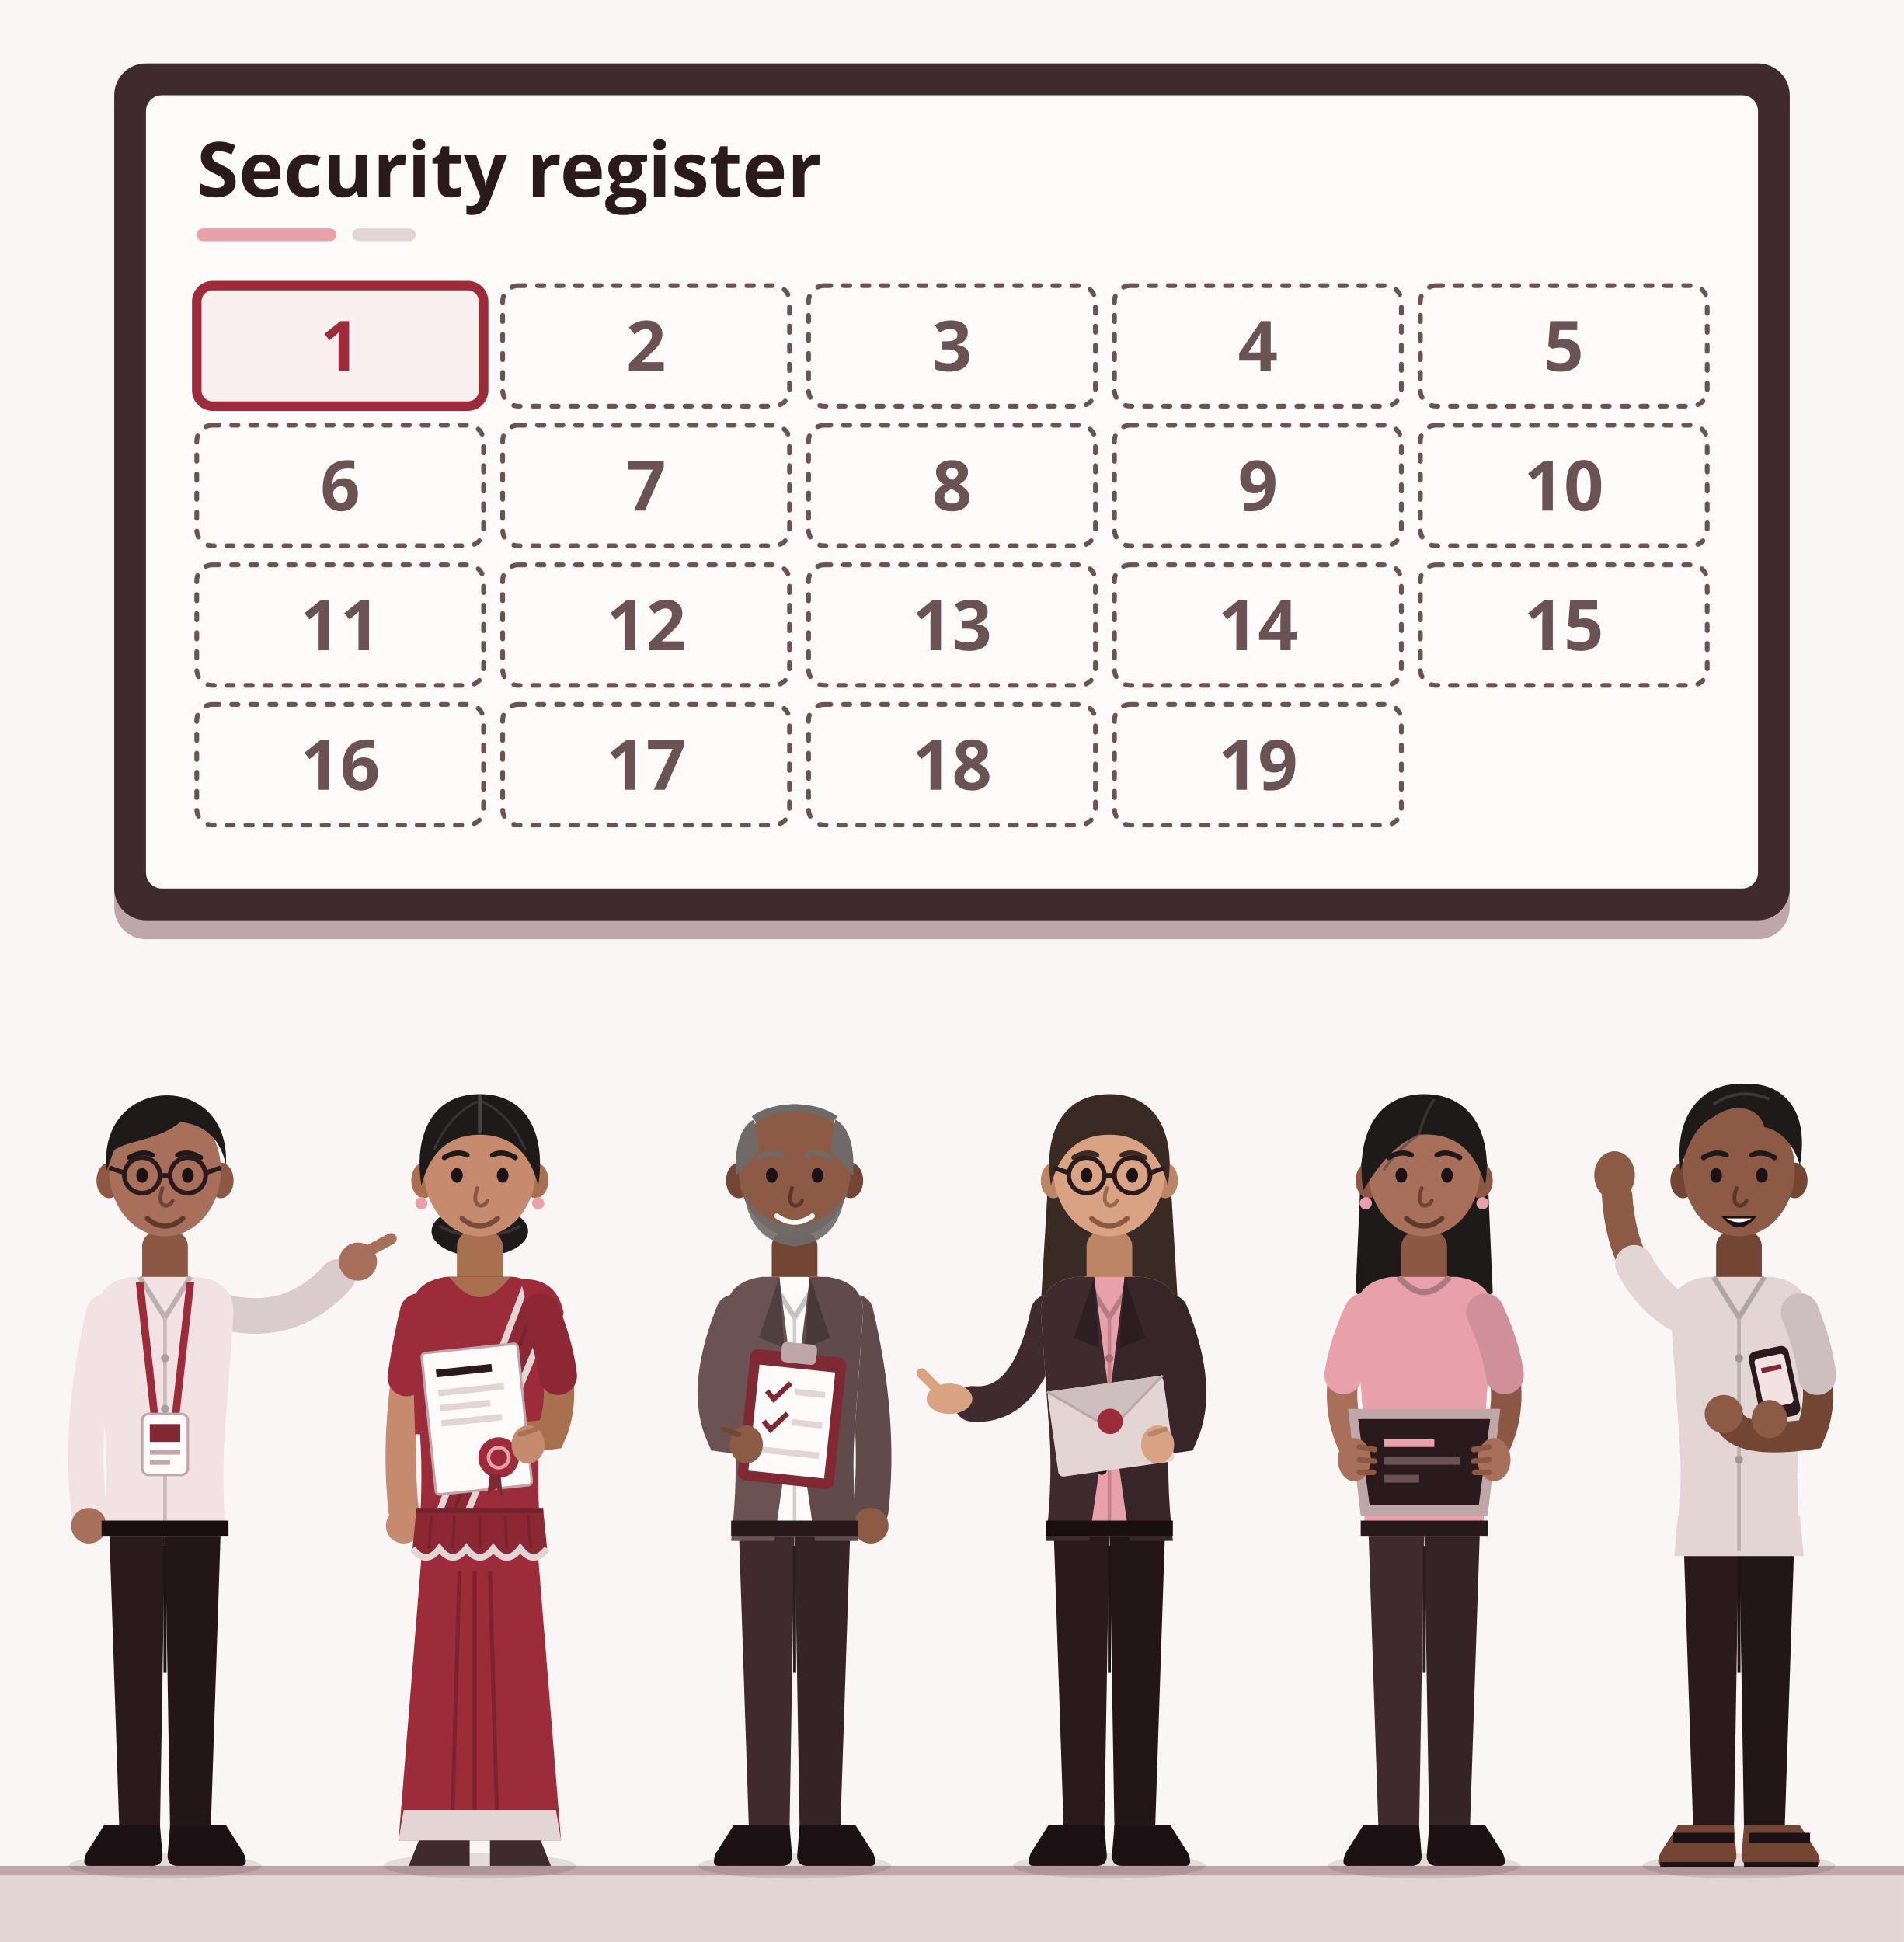
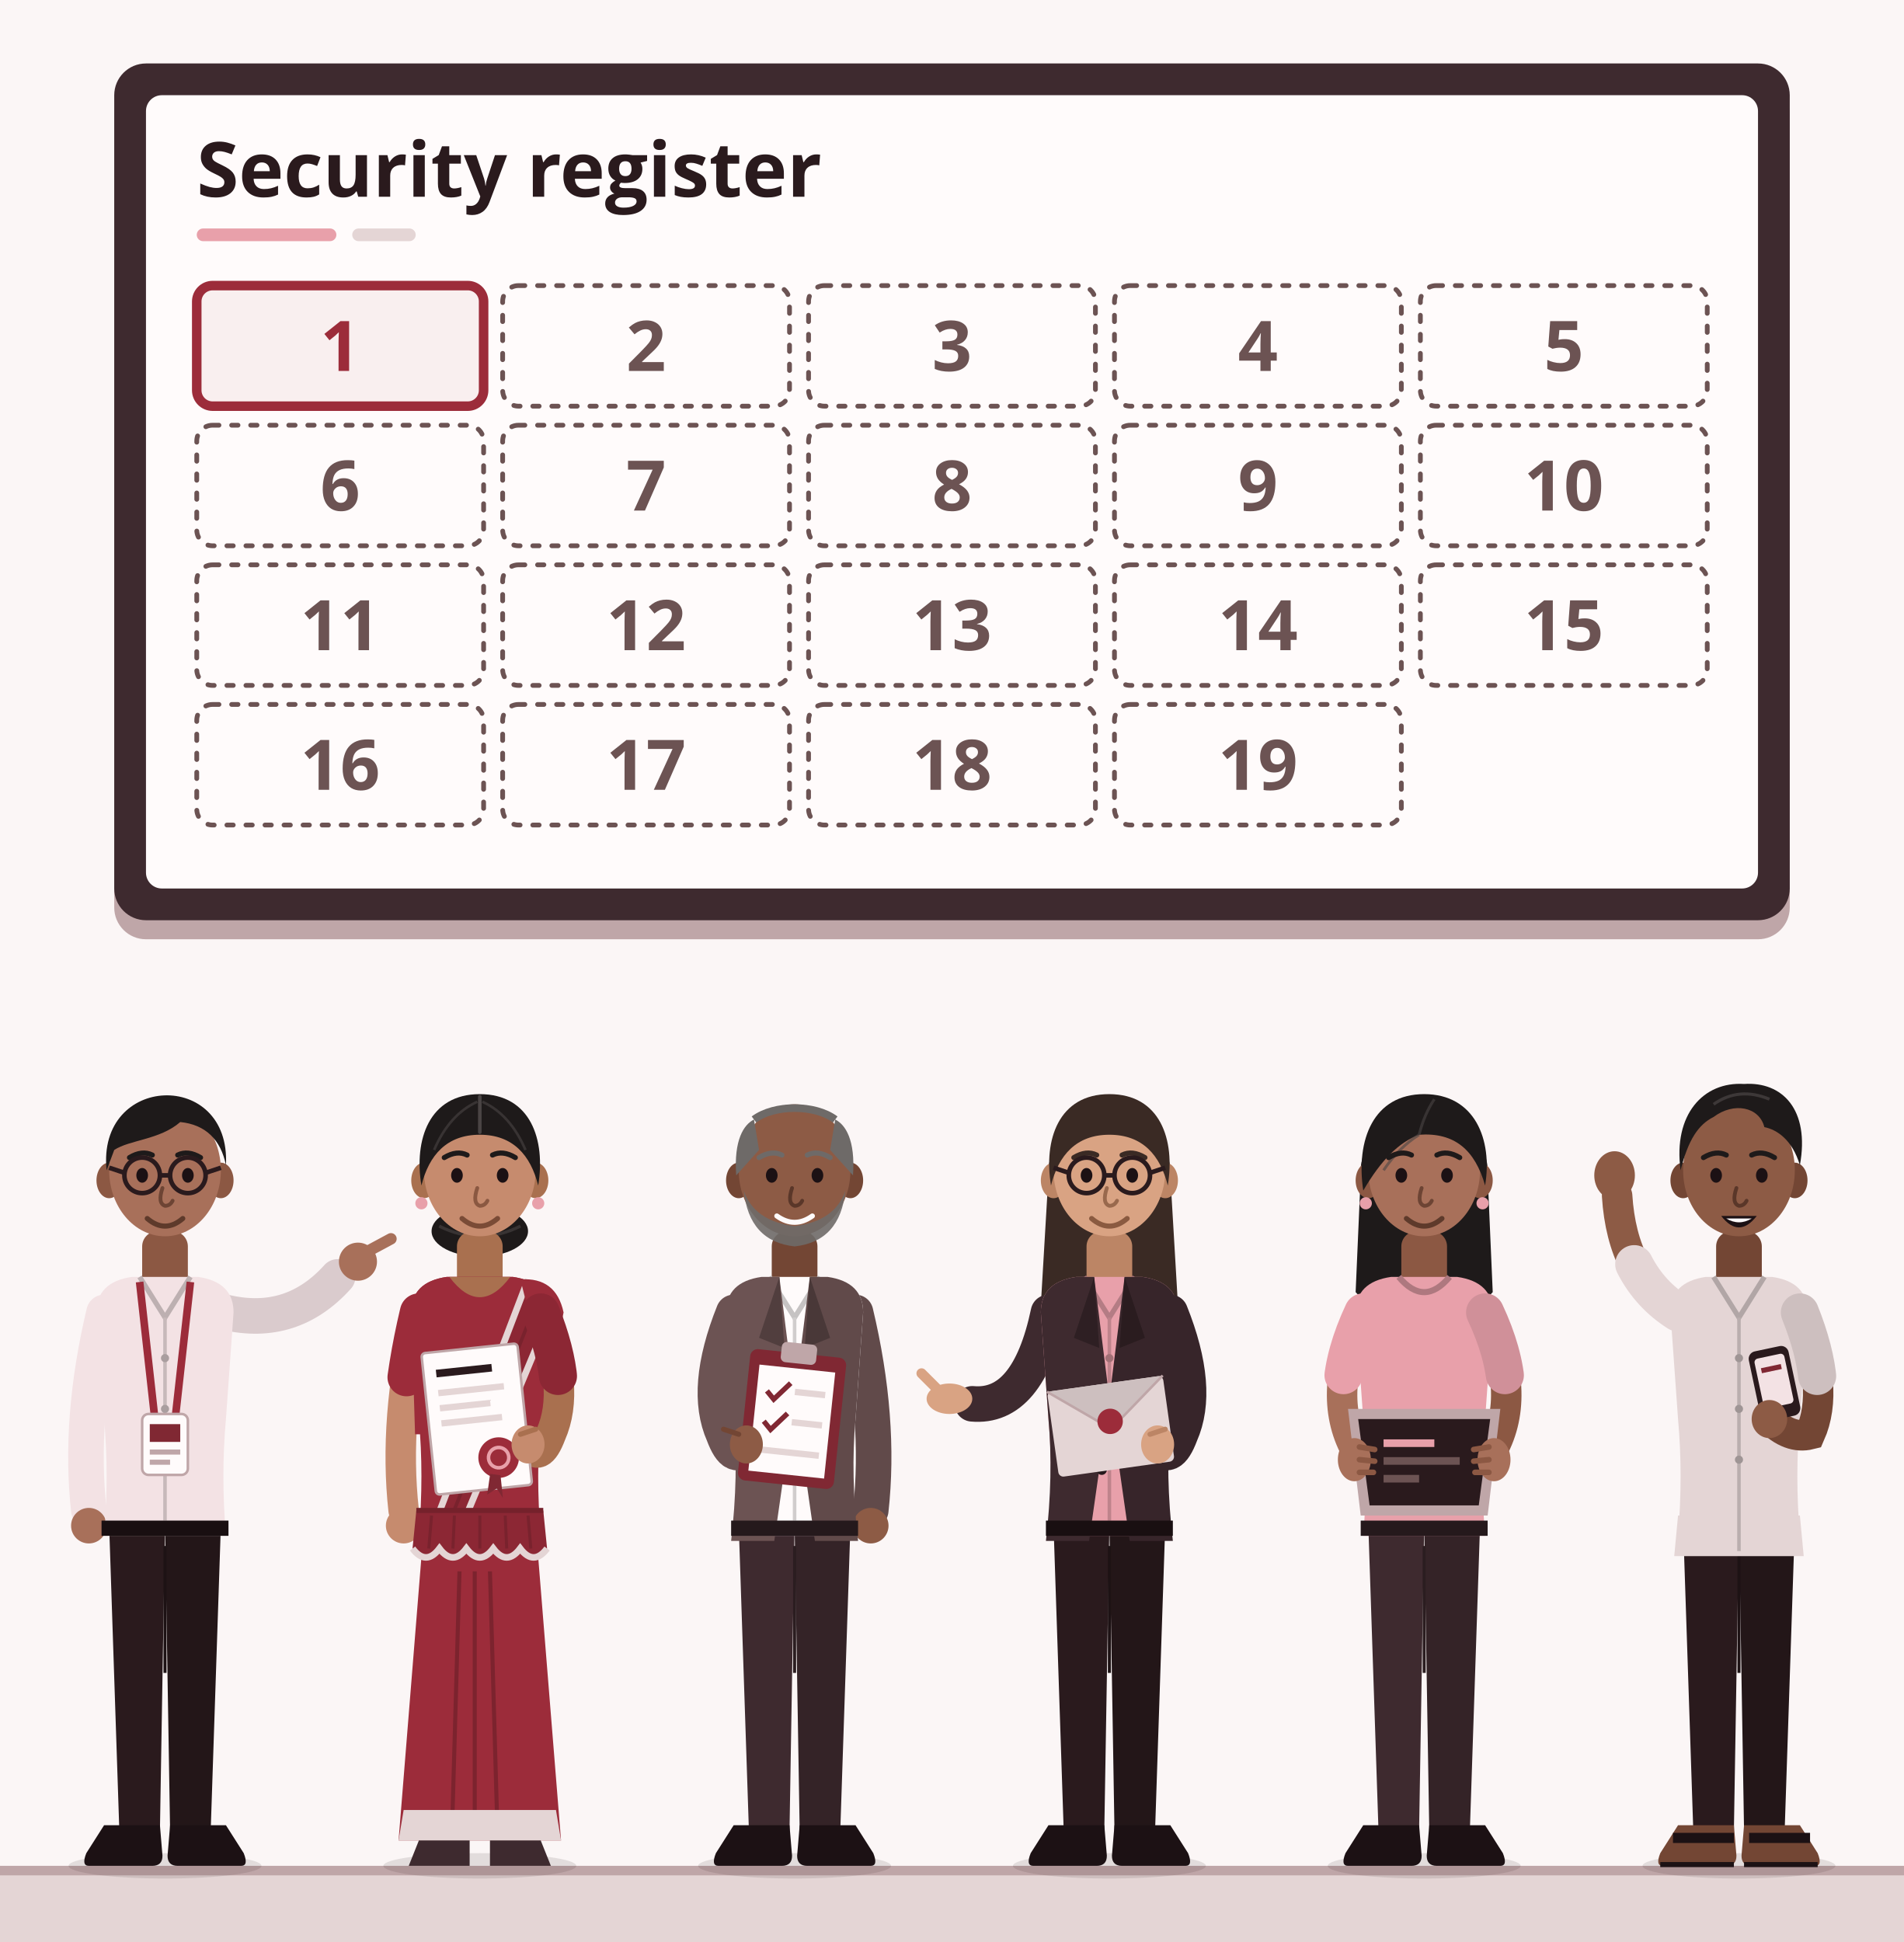
<svg xmlns="http://www.w3.org/2000/svg" viewBox="0 0 600 612" data-render-width="340" role="img" aria-labelledby="heron-t heron-d">
  <rect width="600" height="612" fill="#FBF6F6" />
  <rect y="588" width="600" height="24" fill="#E4D5D5" />
  <rect y="588" width="600" height="3" fill="#BFA6A8" />
  <rect x="36" y="26" width="528" height="270" rx="10" fill="#BFA6A8" />
  <rect x="36" y="20" width="528" height="270" rx="10" fill="#3E2A2F" />
  <rect x="46" y="30" width="508" height="250" rx="5" fill="#FFFBFB" />
  <text x="62" y="62" font-family="Open Sans, Arial, sans-serif" font-size="24" font-weight="700" fill="#2A1A1D">Security register</text>
  <rect x="62" y="72" width="44" height="4" rx="2" fill="#E8A0AA" />
  <rect x="111" y="72" width="20" height="4" rx="2" fill="#E4D5D5" />
  <rect x="62.0" y="90" width="90.4" height="38" rx="5" fill="#F9EFEF" stroke="#9C2C3A" stroke-width="3" />
  <text x="107.2" y="116.9" text-anchor="middle" font-family="Open Sans, Arial, sans-serif" font-size="22" font-weight="700" fill="#9C2C3A">1</text>
  <rect x="158.4" y="90" width="90.4" height="38" rx="5" fill="#FFFBFB" stroke="#6C5353" stroke-width="1.5" stroke-dasharray="2 4" stroke-linecap="round" />
  <text x="203.6" y="116.9" text-anchor="middle" font-family="Open Sans, Arial, sans-serif" font-size="22" font-weight="700" fill="#6C5353">2</text>
  <rect x="254.8" y="90" width="90.4" height="38" rx="5" fill="#FFFBFB" stroke="#6C5353" stroke-width="1.5" stroke-dasharray="2 4" stroke-linecap="round" />
  <text x="300.0" y="116.9" text-anchor="middle" font-family="Open Sans, Arial, sans-serif" font-size="22" font-weight="700" fill="#6C5353">3</text>
  <rect x="351.2" y="90" width="90.4" height="38" rx="5" fill="#FFFBFB" stroke="#6C5353" stroke-width="1.5" stroke-dasharray="2 4" stroke-linecap="round" />
  <text x="396.4" y="116.9" text-anchor="middle" font-family="Open Sans, Arial, sans-serif" font-size="22" font-weight="700" fill="#6C5353">4</text>
  <rect x="447.6" y="90" width="90.4" height="38" rx="5" fill="#FFFBFB" stroke="#6C5353" stroke-width="1.5" stroke-dasharray="2 4" stroke-linecap="round" />
  <text x="492.8" y="116.9" text-anchor="middle" font-family="Open Sans, Arial, sans-serif" font-size="22" font-weight="700" fill="#6C5353">5</text>
  <rect x="62.0" y="134" width="90.4" height="38" rx="5" fill="#FFFBFB" stroke="#6C5353" stroke-width="1.5" stroke-dasharray="2 4" stroke-linecap="round" />
  <text x="107.2" y="160.9" text-anchor="middle" font-family="Open Sans, Arial, sans-serif" font-size="22" font-weight="700" fill="#6C5353">6</text>
  <rect x="158.4" y="134" width="90.4" height="38" rx="5" fill="#FFFBFB" stroke="#6C5353" stroke-width="1.5" stroke-dasharray="2 4" stroke-linecap="round" />
  <text x="203.6" y="160.9" text-anchor="middle" font-family="Open Sans, Arial, sans-serif" font-size="22" font-weight="700" fill="#6C5353">7</text>
  <rect x="254.8" y="134" width="90.4" height="38" rx="5" fill="#FFFBFB" stroke="#6C5353" stroke-width="1.5" stroke-dasharray="2 4" stroke-linecap="round" />
  <text x="300.0" y="160.9" text-anchor="middle" font-family="Open Sans, Arial, sans-serif" font-size="22" font-weight="700" fill="#6C5353">8</text>
  <rect x="351.2" y="134" width="90.4" height="38" rx="5" fill="#FFFBFB" stroke="#6C5353" stroke-width="1.5" stroke-dasharray="2 4" stroke-linecap="round" />
  <text x="396.4" y="160.9" text-anchor="middle" font-family="Open Sans, Arial, sans-serif" font-size="22" font-weight="700" fill="#6C5353">9</text>
  <rect x="447.6" y="134" width="90.4" height="38" rx="5" fill="#FFFBFB" stroke="#6C5353" stroke-width="1.5" stroke-dasharray="2 4" stroke-linecap="round" />
  <text x="492.8" y="160.9" text-anchor="middle" font-family="Open Sans, Arial, sans-serif" font-size="22" font-weight="700" fill="#6C5353">10</text>
  <rect x="62.0" y="178" width="90.4" height="38" rx="5" fill="#FFFBFB" stroke="#6C5353" stroke-width="1.5" stroke-dasharray="2 4" stroke-linecap="round" />
  <text x="107.2" y="204.9" text-anchor="middle" font-family="Open Sans, Arial, sans-serif" font-size="22" font-weight="700" fill="#6C5353">11</text>
  <rect x="158.4" y="178" width="90.4" height="38" rx="5" fill="#FFFBFB" stroke="#6C5353" stroke-width="1.5" stroke-dasharray="2 4" stroke-linecap="round" />
  <text x="203.6" y="204.9" text-anchor="middle" font-family="Open Sans, Arial, sans-serif" font-size="22" font-weight="700" fill="#6C5353">12</text>
  <rect x="254.8" y="178" width="90.4" height="38" rx="5" fill="#FFFBFB" stroke="#6C5353" stroke-width="1.5" stroke-dasharray="2 4" stroke-linecap="round" />
  <text x="300.0" y="204.9" text-anchor="middle" font-family="Open Sans, Arial, sans-serif" font-size="22" font-weight="700" fill="#6C5353">13</text>
  <rect x="351.2" y="178" width="90.4" height="38" rx="5" fill="#FFFBFB" stroke="#6C5353" stroke-width="1.5" stroke-dasharray="2 4" stroke-linecap="round" />
  <text x="396.4" y="204.9" text-anchor="middle" font-family="Open Sans, Arial, sans-serif" font-size="22" font-weight="700" fill="#6C5353">14</text>
  <rect x="447.6" y="178" width="90.4" height="38" rx="5" fill="#FFFBFB" stroke="#6C5353" stroke-width="1.5" stroke-dasharray="2 4" stroke-linecap="round" />
  <text x="492.8" y="204.9" text-anchor="middle" font-family="Open Sans, Arial, sans-serif" font-size="22" font-weight="700" fill="#6C5353">15</text>
  <rect x="62.0" y="222" width="90.4" height="38" rx="5" fill="#FFFBFB" stroke="#6C5353" stroke-width="1.5" stroke-dasharray="2 4" stroke-linecap="round" />
  <text x="107.2" y="248.9" text-anchor="middle" font-family="Open Sans, Arial, sans-serif" font-size="22" font-weight="700" fill="#6C5353">16</text>
  <rect x="158.4" y="222" width="90.4" height="38" rx="5" fill="#FFFBFB" stroke="#6C5353" stroke-width="1.5" stroke-dasharray="2 4" stroke-linecap="round" />
  <text x="203.6" y="248.9" text-anchor="middle" font-family="Open Sans, Arial, sans-serif" font-size="22" font-weight="700" fill="#6C5353">17</text>
  <rect x="254.8" y="222" width="90.4" height="38" rx="5" fill="#FFFBFB" stroke="#6C5353" stroke-width="1.5" stroke-dasharray="2 4" stroke-linecap="round" />
  <text x="300.0" y="248.9" text-anchor="middle" font-family="Open Sans, Arial, sans-serif" font-size="22" font-weight="700" fill="#6C5353">18</text>
  <rect x="351.2" y="222" width="90.4" height="38" rx="5" fill="#FFFBFB" stroke="#6C5353" stroke-width="1.5" stroke-dasharray="2 4" stroke-linecap="round" />
  <text x="396.4" y="248.9" text-anchor="middle" font-family="Open Sans, Arial, sans-serif" font-size="22" font-weight="700" fill="#6C5353">19</text>
  <g transform="translate(4.0 335.2) scale(0.8)">
    <ellipse cx="60" cy="316" rx="38" ry="5" fill="#2A1A1D" opacity=".12" />
    <path d="M38 182 L60 182 L58 302 L42 302 Z" fill="#2A1A1D" />
    <path d="M60 182 L82 182 L78 302 L62 302 Z" fill="#231618" />
    <path d="M60 190 L60 240" stroke="#1D1214" stroke-width="1.2" />
    <path d="M36 300 L58 300 L59 312 Q59 316 55 316 L30 316 Q27 316 29 311 Z" fill="#1C1114" />
    <path d="M62 300 L84 300 L91 311 Q93 316 90 316 L65 316 Q61 316 61 312 Z" fill="#1C1114" />
    <path d="M36 98 Q26 140 30 176" stroke="#F3E2E4" stroke-width="14" stroke-linecap="round" fill="none" />
    <ellipse cx="30" cy="182" rx="7" ry="7" fill="#A8705A" />
    <path d="M84 98 Q110 104 128 84" stroke="#DACBCD" stroke-width="14" stroke-linecap="round" fill="none" />
    <ellipse cx="136" cy="78" rx="7.5" ry="7.5" fill="#A8705A" />
    <path d="M136 76 L149 69" stroke="#A8705A" stroke-width="4.5" stroke-linecap="round" />
    <rect x="51" y="66" width="18" height="24" rx="6" fill="#8C5843" />
    <path d="M33 98 Q33 86 47 84 L73 84 Q87 86 87 98 L84 140 Q82 162 84 186 L36 186 Q38 162 36 140 Z" fill="#F3E2E4" />
    <path d="M50 84 L60 100 L70 84" fill="none" stroke="#BDB0B1" stroke-width="2" />
    <path d="M60 100 L60 180" stroke="#C7B9BA" stroke-width="1.4" />
    <ellipse cx="60" cy="116" rx="1.6" ry="1.6" fill="#AA9E9F" />
    <ellipse cx="60" cy="136" rx="1.6" ry="1.6" fill="#AA9E9F" />
    <ellipse cx="60" cy="156" rx="1.6" ry="1.6" fill="#AA9E9F" />
    <rect x="35" y="180" width="50" height="6" fill="#190F11" />
    <path d="M50 86 L56 140 M70 86 L64 140" stroke="#9C2C3A" stroke-width="3" />
    <rect x="51" y="138" width="18" height="24" rx="2.5" fill="#FFFBFB" stroke="#BFA6A8" stroke-width="1" />
    <rect x="54" y="142" width="12" height="7" fill="#802833" />
    <rect x="54" y="152" width="12" height="2" fill="#BFA6A8" />
    <rect x="54" y="156" width="8" height="2" fill="#BFA6A8" />
    <ellipse cx="38" cy="46" rx="5" ry="7" fill="#8C5843" />
    <ellipse cx="82" cy="46" rx="5" ry="7" fill="#8C5843" />
    <ellipse cx="60" cy="42" rx="22" ry="26" fill="#A8705A" />
    <path d="M37 42 C33 4 86 2 84 40 C82 30 76 24 66 23 C58 30 46 30 40 34 Z" fill="#1E1A1A" />
    <ellipse cx="51" cy="44" rx="2.3" ry="2.9" fill="#1C1114" />
    <ellipse cx="69" cy="44" rx="2.3" ry="2.9" fill="#1C1114" />
    <path d="M46 37 Q51 34 55 36 M65 36 Q69 34 74 37" stroke="#1E1A1A" stroke-width="2" fill="none" stroke-linecap="round" />
    <path d="M59 49 Q57 55 60 56 Q62 56 63 54" stroke="#5E3A2B" stroke-width="1.5" fill="none" stroke-linecap="round" opacity=".8" />
    <path d="M53 61 Q60 67 67 61" stroke="#5E3A2B" stroke-width="2" fill="none" stroke-linecap="round" />
    <ellipse cx="51" cy="44" rx="7" ry="7" fill="none" stroke="#2A1A1D" stroke-width="1.8" />
    <ellipse cx="69" cy="44" rx="7" ry="7" fill="none" stroke="#2A1A1D" stroke-width="1.8" />
    <path d="M58 44 L62 44 M44 43 L38 41 M76 43 L82 41" stroke="#2A1A1D" stroke-width="1.8" />
  </g>
  <g transform="translate(103.2 335.2) scale(0.8)">
    <ellipse cx="60" cy="316" rx="38" ry="5" fill="#2A1A1D" opacity=".12" />
    <path d="M38 182 L82 182 L92 306 L28 306 Z" fill="#9C2C3A" />
    <path d="M52 200 L49.0 304" stroke="#7C232E" stroke-width="1.6" />
    <path d="M58 200 L58.0 304" stroke="#7C232E" stroke-width="1.6" />
    <path d="M64 200 L67.0 304" stroke="#7C232E" stroke-width="1.6" />
    <path d="M30 294 L90 294 L92 306 L28 306 Z" fill="#E4D5D5" />
    <path d="M36 306 L56 306 L56 316 L32 316 Z" fill="#3E2A2F" />
    <path d="M64 306 L84 306 L88 316 L64 316 Z" fill="#3E2A2F" />
    <ellipse cx="60" cy="66" rx="19" ry="10" fill="#1E1A1A" />
    <path d="M44 64 Q60 72 76 64" stroke="#4A4444" stroke-width="1.2" fill="none" opacity=".6" />
    <path d="M36 98 Q26 140 30 176" stroke="#C68B6E" stroke-width="12" stroke-linecap="round" fill="none" />
    <path d="M36 98 Q26 140 30 176" pathLength="100" stroke-dasharray="26 200" stroke="#9C2C3A" stroke-width="15" stroke-linecap="round" fill="none" />
    <ellipse cx="30" cy="182" rx="7" ry="7" fill="#C68B6E" />
    <rect x="51" y="66" width="18" height="24" rx="6" fill="#A9704F" />
    <path d="M33 98 Q33 86 47 84 L73 84 Q87 86 87 98 L84 140 Q82 162 84 186 L36 186 Q38 162 36 140 Z" fill="#9C2C3A" />
    <path d="M33 98 Q33 86 47 84 L73 84 Q87 86 87 98 L85.5 146 L34.5 146 Z" fill="#9C2C3A" />
    <path d="M48 84 Q60 100 72 84" fill="#A9704F" />
    <path d="M42 182 L53 182 L88 98 Q86 88 79 85 Z" fill="#8C2734" />
    <path d="M47.5 182 L83.5 91" stroke="#79222D" stroke-width="1.4" />
    <path d="M53 182 L88 98 M42 182 L79 85" stroke="#E4D5D5" stroke-width="2.6" />
    <path d="M76 85 Q90 84 93 98 L91 108 Q86 96 78 93 Z" fill="#9C2C3A" />
    <path d="M35 176 L85 176 L86.5 191 Q81.2 198 75.9 191 Q70.6 198 65.3 191 Q60 198 54.7 191 Q49.4 198 44.1 191 Q38.8 198 33.5 191 Z" fill="#8C2734" />
    <path d="M86.5 191 Q81.2 198 75.9 191 Q70.6 198 65.3 191 Q60 198 54.7 191 Q49.4 198 44.1 191 Q38.8 198 33.5 191" stroke="#E4D5D5" stroke-width="2.6" fill="none" />
    <path d="M41 178 L39.9 191" stroke="#79222D" stroke-width="1.2" />
    <path d="M50 178 L49.4 191" stroke="#79222D" stroke-width="1.2" />
    <path d="M60 178 L60.0 191" stroke="#79222D" stroke-width="1.2" />
    <path d="M70 178 L70.6 191" stroke="#79222D" stroke-width="1.2" />
    <path d="M79 178 L80.1 191" stroke="#79222D" stroke-width="1.2" />
    <path d="M35 176 L85 176" stroke="#75212B" stroke-width="2" />
-     <path d="M84 98 Q96 128 88 146 Q60 150 56 140" stroke="#A9704F" stroke-width="12" stroke-linecap="round" fill="none" />
-     <path d="M84 98 Q96 128 88 146 Q60 150 56 140" pathLength="100" stroke-dasharray="26 200" stroke="#8C2734" stroke-width="15" stroke-linecap="round" fill="none" />
-     <ellipse cx="54" cy="138" rx="7.5" ry="7.5" fill="#C68B6E" />
+     <path d="M84 98 Q96 128 88 146 Q83.5 158 79 150" stroke="#A9704F" stroke-width="12" stroke-linecap="round" fill="none" />
+     <path d="M84 98 Q96 128 88 146 Q83.5 158 79 150" pathLength="100" stroke-dasharray="26 200" stroke="#8C2734" stroke-width="15" stroke-linecap="round" fill="none" />
    <g transform="rotate(-6 59 142)">
      <rect x="40" y="112" width="38" height="56" rx="1.5" fill="#FFFBFB" stroke="#BFA6A8" stroke-width="1" />
      <rect x="45" y="119" width="22" height="3" fill="#2A1A1D" />
      <rect x="45" y="127" width="26" height="2.5" fill="#E4D5D5" />
      <rect x="45" y="133" width="20" height="2.5" fill="#E4D5D5" />
      <rect x="45" y="139" width="24" height="2.5" fill="#E4D5D5" />
      <path d="M58 156 A8 8 0 1 0 74 156 A8 8 0 1 0 58 156 Z" fill="#9C2C3A" />
      <path d="M62 156 A4 4 0 1 0 70 156 A4 4 0 1 0 62 156 Z" fill="none" stroke="#E8A0AA" stroke-width="1.4" />
      <path d="M62 162 L60 170 L64 168 L66 172 L66 163" fill="#802833" />
    </g>
    <ellipse cx="79" cy="150" rx="6.5" ry="7.5" fill="#C68B6E" />
    <path d="M76 146 l6 -2" stroke="#A9704F" stroke-width="2" stroke-linecap="round" />
    <ellipse cx="38" cy="46" rx="5" ry="7" fill="#A9704F" />
    <ellipse cx="82" cy="46" rx="5" ry="7" fill="#A9704F" />
    <ellipse cx="60" cy="42" rx="22" ry="26" fill="#C68B6E" />
    <ellipse cx="37" cy="55" rx="2.4" ry="2.4" fill="#E8A0AA" />
    <ellipse cx="83" cy="55" rx="2.4" ry="2.4" fill="#E8A0AA" />
    <path d="M37 48 C34 30 40 12 60 12 C80 12 86 30 83 48 C80 36 73 28 60 28 C47 28 40 36 37 48 Z" fill="#1E1A1A" />
    <path d="M60 13 L60 27" stroke="#4A4444" stroke-width="1.4" stroke-linecap="round" />
    <path d="M42 34 Q48 20 59 15 M78 34 Q72 20 61 15" stroke="#4A4444" stroke-width="1" fill="none" opacity=".6" />
    <ellipse cx="51" cy="44" rx="2.3" ry="2.9" fill="#1C1114" />
    <ellipse cx="69" cy="44" rx="2.3" ry="2.9" fill="#1C1114" />
    <path d="M46 37 Q51 34 55 36 M65 36 Q69 34 74 37" stroke="#1E1A1A" stroke-width="2" fill="none" stroke-linecap="round" />
    <path d="M59 49 Q57 55 60 56 Q62 56 63 54" stroke="#7A4B36" stroke-width="1.5" fill="none" stroke-linecap="round" opacity=".8" />
    <path d="M53 61 Q60 67 67 61" stroke="#7A4B36" stroke-width="2" fill="none" stroke-linecap="round" />
  </g>
  <g transform="translate(202.4 335.2) scale(0.8)">
    <ellipse cx="60" cy="316" rx="38" ry="5" fill="#2A1A1D" opacity=".12" />
    <path d="M38 182 L60 182 L58 302 L42 302 Z" fill="#3E2A2F" />
    <path d="M60 182 L82 182 L78 302 L62 302 Z" fill="#342327" />
    <path d="M60 190 L60 240" stroke="#2B1D20" stroke-width="1.2" />
    <path d="M36 300 L58 300 L59 312 Q59 316 55 316 L30 316 Q27 316 29 311 Z" fill="#1C1114" />
    <path d="M62 300 L84 300 L91 311 Q93 316 90 316 L65 316 Q61 316 61 312 Z" fill="#1C1114" />
    <path d="M84 98 Q94 140 90 176" stroke="#614A4A" stroke-width="14" stroke-linecap="round" fill="none" />
    <ellipse cx="90" cy="182" rx="7" ry="7" fill="#8D5B45" />
    <rect x="51" y="66" width="18" height="24" rx="6" fill="#734634" />
    <path d="M33 98 Q33 86 47 84 L73 84 Q87 86 87 98 L84 140 Q82 162 84 186 L36 186 Q38 162 36 140 Z" fill="#FFFBFB" />
    <path d="M50 84 L60 100 L70 84" fill="none" stroke="#C6C3C3" stroke-width="2" />
    <path d="M60 100 L60 180" stroke="#D1CDCD" stroke-width="1.4" />
    <ellipse cx="60" cy="116" rx="1.6" ry="1.6" fill="#B2AFAF" />
    <ellipse cx="60" cy="136" rx="1.6" ry="1.6" fill="#B2AFAF" />
    <ellipse cx="60" cy="156" rx="1.6" ry="1.6" fill="#B2AFAF" />
    <path d="M33 98 Q33 86 47 84 L54 84 L60 132 L52 188 L35 188 Q38 162 36 140 Z" fill="#6C5353" />
    <path d="M87 98 Q87 86 73 84 L66 84 L60 132 L68 188 L85 188 Q82 162 84 140 Z" fill="#614A4A" />
    <path d="M54 84 L46 108 L56 112 Z" fill="#513E3E" />
    <path d="M66 84 L74 108 L64 112 Z" fill="#493838" />
    <ellipse cx="57" cy="160" rx="2" ry="2" fill="#403131" />
    <rect x="35" y="180" width="50" height="6" fill="#25191C" />
-     <path d="M36 98 Q24 128 32 146 Q60 150 64 140" stroke="#6C5353" stroke-width="14" stroke-linecap="round" fill="none" />
-     <ellipse cx="66" cy="138" rx="7.5" ry="7.5" fill="#8D5B45" />
+     <path d="M36 98 Q24 128 32 146 Q36.5 158 41 150" stroke="#6C5353" stroke-width="14" stroke-linecap="round" fill="none" />
    <g transform="rotate(6 59 140)">
      <rect x="40" y="114" width="38" height="52" rx="3" fill="#802833" />
      <rect x="44" y="120" width="30" height="42" fill="#FFFBFB" />
      <rect x="52" y="110" width="14" height="8" rx="2" fill="#BFA6A8" />
      <path d="M48 130 l3 3 l6 -7" stroke="#802833" stroke-width="2" fill="none" />
      <rect x="59" y="128" width="12" height="2.5" fill="#E4D5D5" />
      <path d="M48 142 l3 3 l6 -7" stroke="#802833" stroke-width="2" fill="none" />
      <rect x="59" y="140" width="12" height="2.5" fill="#E4D5D5" />
      <rect x="48" y="152" width="23" height="2.5" fill="#E4D5D5" />
    </g>
    <ellipse cx="41" cy="150" rx="6.5" ry="7.5" fill="#8D5B45" />
    <path d="M38 146 l-6 -2" stroke="#734634" stroke-width="2" stroke-linecap="round" />
    <ellipse cx="38" cy="46" rx="5" ry="7" fill="#734634" />
    <ellipse cx="82" cy="46" rx="5" ry="7" fill="#734634" />
    <ellipse cx="60" cy="42" rx="22" ry="26" fill="#8D5B45" />
    <path d="M37 44 C36 30 40 24 44 22 L46 34 Z M83 44 C84 30 80 24 76 22 L74 34 Z" fill="#6E6A68" />
    <path d="M44 22 C52 16 68 16 76 22" stroke="#6E6A68" stroke-width="3" fill="none" />
    <ellipse cx="51" cy="44" rx="2.3" ry="2.9" fill="#1C1114" />
    <ellipse cx="69" cy="44" rx="2.3" ry="2.9" fill="#1C1114" />
    <path d="M46 37 Q51 34 55 36 M65 36 Q69 34 74 37" stroke="#6E6A68" stroke-width="2" fill="none" stroke-linecap="round" />
    <path d="M59 49 Q57 55 60 56 Q62 56 63 54" stroke="#4E2E22" stroke-width="1.5" fill="none" stroke-linecap="round" opacity=".8" />
    <path d="M40 50 Q42 70 60 72 Q78 70 80 50 Q76 62 60 64 Q44 62 40 50 Z" fill="#6E6A68" opacity=".9" />
    <path d="M53 60 Q60 65 67 60" stroke="#FFFBFB" stroke-width="2" fill="none" stroke-linecap="round" />
  </g>
  <g transform="translate(301.6 335.2) scale(0.8)">
    <ellipse cx="60" cy="316" rx="38" ry="5" fill="#2A1A1D" opacity=".12" />
    <path d="M38 182 L60 182 L58 302 L42 302 Z" fill="#2A1A1D" />
    <path d="M60 182 L82 182 L78 302 L62 302 Z" fill="#231618" />
    <path d="M60 190 L60 240" stroke="#1D1214" stroke-width="1.2" />
    <path d="M36 300 L58 300 L59 312 Q59 316 55 316 L30 316 Q27 316 29 311 Z" fill="#1C1114" />
    <path d="M62 300 L84 300 L91 311 Q93 316 90 316 L65 316 Q61 316 61 312 Z" fill="#1C1114" />
    <path d="M36 44 C34 18 86 18 84 44 L88 112 C78 118 42 118 32 112 Z" fill="#3A2A24" />
    <path d="M36 98 Q28 136 6 134" stroke="#3E2A2F" stroke-width="14" stroke-linecap="round" fill="none" />
    <ellipse cx="-3" cy="132" rx="9" ry="6" fill="#D9A383" />
    <path d="M-8 128 L-14 122" stroke="#D9A383" stroke-width="4" stroke-linecap="round" />
    <rect x="51" y="66" width="18" height="24" rx="6" fill="#BC8565" />
    <path d="M33 98 Q33 86 47 84 L73 84 Q87 86 87 98 L84 140 Q82 162 84 186 L36 186 Q38 162 36 140 Z" fill="#E8A0AA" />
    <path d="M50 84 L60 100 L70 84" fill="none" stroke="#B47C84" stroke-width="2" />
    <path d="M60 100 L60 180" stroke="#BE838B" stroke-width="1.4" />
    <ellipse cx="60" cy="116" rx="1.6" ry="1.6" fill="#A27076" />
    <ellipse cx="60" cy="136" rx="1.6" ry="1.6" fill="#A27076" />
    <ellipse cx="60" cy="156" rx="1.6" ry="1.6" fill="#A27076" />
    <path d="M33 98 Q33 86 47 84 L54 84 L60 132 L52 188 L35 188 Q38 162 36 140 Z" fill="#3E2A2F" />
    <path d="M87 98 Q87 86 73 84 L66 84 L60 132 L68 188 L85 188 Q82 162 84 140 Z" fill="#37252A" />
    <path d="M54 84 L46 108 L56 112 Z" fill="#2E1F23" />
    <path d="M66 84 L74 108 L64 112 Z" fill="#2A1C1F" />
    <ellipse cx="57" cy="160" rx="2" ry="2" fill="#25191C" />
    <rect x="35" y="180" width="50" height="6" fill="#190F11" />
-     <path d="M84 98 Q96 128 88 146 Q60 150 56 140" stroke="#37252A" stroke-width="14" stroke-linecap="round" fill="none" />
-     <ellipse cx="54" cy="138" rx="7.5" ry="7.5" fill="#D9A383" />
+     <path d="M84 98 Q96 128 88 146 Q83.5 158 79 150" stroke="#37252A" stroke-width="14" stroke-linecap="round" fill="none" />
    <g transform="rotate(-8 60 146)">
      <rect x="38" y="126" width="46" height="34" rx="2" fill="#E4D5D5" />
      <path d="M38 126 L61 144 L84 126" fill="#CDBFBF" stroke="#BFA6A8" stroke-width="1" />
      <path d="M56 141 A5 5 0 1 0 66 141 A5 5 0 1 0 56 141 Z" fill="#9C2C3A" />
    </g>
    <ellipse cx="79" cy="150" rx="6.5" ry="7.5" fill="#D9A383" />
    <path d="M76 146 l6 -2" stroke="#BC8565" stroke-width="2" stroke-linecap="round" />
    <ellipse cx="38" cy="46" rx="5" ry="7" fill="#BC8565" />
    <ellipse cx="82" cy="46" rx="5" ry="7" fill="#BC8565" />
    <ellipse cx="60" cy="42" rx="22" ry="26" fill="#D9A383" />
    <path d="M37 48 C34 30 40 12 60 12 C80 12 86 30 83 48 C80 36 73 28 60 28 C47 28 40 36 37 48 Z" fill="#3A2A24" />
    <ellipse cx="51" cy="44" rx="2.3" ry="2.9" fill="#1C1114" />
    <ellipse cx="69" cy="44" rx="2.3" ry="2.9" fill="#1C1114" />
    <path d="M46 37 Q51 34 55 36 M65 36 Q69 34 74 37" stroke="#3A2A24" stroke-width="2" fill="none" stroke-linecap="round" />
    <path d="M59 49 Q57 55 60 56 Q62 56 63 54" stroke="#8A5A40" stroke-width="1.5" fill="none" stroke-linecap="round" opacity=".8" />
    <path d="M53 61 Q60 67 67 61" stroke="#8A5A40" stroke-width="2" fill="none" stroke-linecap="round" />
    <ellipse cx="51" cy="44" rx="7" ry="7" fill="none" stroke="#2A1A1D" stroke-width="1.8" />
    <ellipse cx="69" cy="44" rx="7" ry="7" fill="none" stroke="#2A1A1D" stroke-width="1.8" />
    <path d="M58 44 L62 44 M44 43 L38 41 M76 43 L82 41" stroke="#2A1A1D" stroke-width="1.8" />
  </g>
  <g transform="translate(400.8 335.2) scale(0.8)">
    <ellipse cx="60" cy="316" rx="38" ry="5" fill="#2A1A1D" opacity=".12" />
    <path d="M38 182 L60 182 L58 302 L42 302 Z" fill="#3E2A2F" />
    <path d="M60 182 L82 182 L78 302 L62 302 Z" fill="#342327" />
    <path d="M60 190 L60 240" stroke="#2B1D20" stroke-width="1.2" />
    <path d="M36 300 L58 300 L59 312 Q59 316 55 316 L30 316 Q27 316 29 311 Z" fill="#1C1114" />
    <path d="M62 300 L84 300 L91 311 Q93 316 90 316 L65 316 Q61 316 61 312 Z" fill="#1C1114" />
    <path d="M35 44 C33 16 87 16 85 44 L87 90 Q81 97 75 90 L45 90 Q39 97 33 90 Z" fill="#1E1A1A" />
    <rect x="51" y="66" width="18" height="24" rx="6" fill="#8C5843" />
    <path d="M33 98 Q33 86 47 84 L73 84 Q87 86 87 98 L84 140 Q82 162 84 186 L36 186 Q38 162 36 140 Z" fill="#E8A0AA" />
    <path d="M50 84 Q60 96 70 84" fill="none" stroke="#AE787F" stroke-width="2.4" />
    <rect x="35" y="180" width="50" height="6" fill="#25191C" />
    <path d="M36 98 Q21 130 33 152" stroke="#A8705A" stroke-width="12" stroke-linecap="round" fill="none" />
    <path d="M36 98 Q21 130 33 152" pathLength="100" stroke-dasharray="26 200" stroke="#E8A0AA" stroke-width="15" stroke-linecap="round" fill="none" />
    <path d="M84 98 Q99 130 87 152" stroke="#8C5843" stroke-width="12" stroke-linecap="round" fill="none" />
    <path d="M84 98 Q99 130 87 152" pathLength="100" stroke-dasharray="26 200" stroke="#D09099" stroke-width="15" stroke-linecap="round" fill="none" />
    <path d="M30 136 L90 136 L85 178 L35 178 Z" fill="#BFA6A8" />
    <path d="M34 140 L86 140 L81.5 174 L38.5 174 Z" fill="#2A1A1D" />
    <rect x="44" y="148" width="20" height="3" fill="#E8A0AA" />
    <rect x="44" y="155" width="30" height="3" fill="#6C5353" />
    <rect x="44" y="162" width="14" height="3" fill="#6C5353" />
    <ellipse cx="32.5" cy="156" rx="6.5" ry="8.5" fill="#A8705A" />
    <path d="M34.5 151 l6 1 M34.5 156 l6 0.6 M34.5 161 l5.5 0" stroke="#8C5843" stroke-width="2.2" stroke-linecap="round" />
    <ellipse cx="87.5" cy="156" rx="6.5" ry="8.5" fill="#A8705A" />
    <path d="M85.5 151 l-6 1 M85.5 156 l-6 0.6 M85.5 161 l-5.5 0" stroke="#8C5843" stroke-width="2.2" stroke-linecap="round" />
    <ellipse cx="38" cy="46" rx="5" ry="7" fill="#8C5843" />
    <ellipse cx="82" cy="46" rx="5" ry="7" fill="#8C5843" />
    <ellipse cx="60" cy="42" rx="22" ry="26" fill="#A8705A" />
    <ellipse cx="37" cy="55" rx="2.4" ry="2.4" fill="#E8A0AA" />
    <ellipse cx="83" cy="55" rx="2.4" ry="2.4" fill="#E8A0AA" />
    <path d="M36 50 C33 30 40 12 60 12 C80 12 87 30 84 48 C80 34 72 27 58 28 C50 31 43 38 36 50 Z" fill="#1E1A1A" />
    <path d="M58 28 Q50 33 44 42 M64 14 Q60 20 58 28" stroke="#4A4444" stroke-width="1.1" fill="none" opacity=".6" />
    <ellipse cx="51" cy="44" rx="2.3" ry="2.9" fill="#1C1114" />
    <ellipse cx="69" cy="44" rx="2.3" ry="2.9" fill="#1C1114" />
    <path d="M46 37 Q51 34 55 36 M65 36 Q69 34 74 37" stroke="#1E1A1A" stroke-width="2" fill="none" stroke-linecap="round" />
    <path d="M59 49 Q57 55 60 56 Q62 56 63 54" stroke="#5E3A2B" stroke-width="1.5" fill="none" stroke-linecap="round" opacity=".8" />
    <path d="M53 61 Q60 67 67 61" stroke="#5E3A2B" stroke-width="2" fill="none" stroke-linecap="round" />
  </g>
  <g transform="translate(500.0 335.2) scale(0.8)">
    <ellipse cx="60" cy="316" rx="38" ry="5" fill="#2A1A1D" opacity=".12" />
    <path d="M38 182 L60 182 L58 302 L42 302 Z" fill="#2A1A1D" />
    <path d="M60 182 L82 182 L78 302 L62 302 Z" fill="#231618" />
    <path d="M60 190 L60 240" stroke="#1D1214" stroke-width="1.2" />
    <path d="M36 300 L58 300 L59 312 Q59 316 55 316 L30 316 Q27 316 29 311 Z" fill="#734634" />
    <path d="M62 300 L84 300 L91 311 Q93 316 90 316 L65 316 Q61 316 61 312 Z" fill="#734634" />
    <path d="M34 305 L58 305 M64 305 L88 305" stroke="#1C1114" stroke-width="4" />
    <path d="M29 315.5 L58 315.5 M62 315.5 L91 315.5" stroke="#1C1114" stroke-width="2" />
    <path d="M36 98 Q14 84 12 52" stroke="#8D5B45" stroke-width="12" stroke-linecap="round" fill="none" />
    <path d="M36 98 Q14 84 12 52" pathLength="100" stroke-dasharray="26 200" stroke="#E4D5D5" stroke-width="15" stroke-linecap="round" fill="none" />
    <ellipse cx="11" cy="44" rx="8" ry="9.5" fill="#8D5B45" />
    <rect x="51" y="66" width="18" height="24" rx="6" fill="#734634" />
    <path d="M33 98 Q33 86 47 84 L73 84 Q87 86 87 98 L84 140 Q82 162 84 186 L36 186 Q38 162 36 140 Z" fill="#E4D5D5" />
    <path d="M36 178 L84 178 L85.5 194 L34.5 194 Z" fill="#E4D5D5" />
    <path d="M50 84 L60 100 L70 84" fill="none" stroke="#B1A6A6" stroke-width="2" />
    <path d="M60 100 L60 192" stroke="#BAAEAE" stroke-width="1.4" />
    <ellipse cx="60" cy="116" rx="1.6" ry="1.6" fill="#9F9595" />
    <ellipse cx="60" cy="136" rx="1.6" ry="1.6" fill="#9F9595" />
    <ellipse cx="60" cy="156" rx="1.6" ry="1.6" fill="#9F9595" />
-     <path d="M84 98 Q96 128 88 146 Q60 150 56 140" stroke="#734634" stroke-width="12" stroke-linecap="round" fill="none" />
-     <path d="M84 98 Q96 128 88 146 Q60 150 56 140" pathLength="100" stroke-dasharray="26 200" stroke="#CDBFBF" stroke-width="15" stroke-linecap="round" fill="none" />
-     <ellipse cx="54" cy="138" rx="7.5" ry="7.5" fill="#8D5B45" />
+     <path d="M84 98 Q96 128 88 146 Q80.0 148 72 140" stroke="#734634" stroke-width="12" stroke-linecap="round" fill="none" />
+     <path d="M84 98 Q96 128 88 146 Q80.0 148 72 140" pathLength="100" stroke-dasharray="26 200" stroke="#CDBFBF" stroke-width="15" stroke-linecap="round" fill="none" />
    <g transform="rotate(-12 74 126)">
      <rect x="66" y="112" width="16" height="28" rx="3" fill="#2A1A1D" />
      <rect x="68" y="115" width="12" height="20" rx="1.5" fill="#F3E2E4" />
      <rect x="70" y="119" width="8" height="2" fill="#802833" />
    </g>
    <ellipse cx="72" cy="140" rx="7" ry="7.5" fill="#8D5B45" />
    <ellipse cx="38" cy="46" rx="5" ry="7" fill="#734634" />
    <ellipse cx="82" cy="46" rx="5" ry="7" fill="#734634" />
    <ellipse cx="60" cy="42" rx="22" ry="26" fill="#8D5B45" />
    <path d="M37 42 C34 20 46 7 62 8 C77 7 88 18 84 40 C81 30 75 26 70 25 C68 17 58 15 50 21 C44 24 40 30 37 42 Z" fill="#1E1A1A" />
    <path d="M50 16 Q60 9 72 14" stroke="#4A4444" stroke-width="1.2" fill="none" opacity=".7" />
    <ellipse cx="51" cy="44" rx="2.3" ry="2.9" fill="#1C1114" />
    <ellipse cx="69" cy="44" rx="2.3" ry="2.9" fill="#1C1114" />
    <path d="M46 37 Q51 34 55 36 M65 36 Q69 34 74 37" stroke="#1E1A1A" stroke-width="2" fill="none" stroke-linecap="round" />
    <path d="M59 49 Q57 55 60 56 Q62 56 63 54" stroke="#4E2E22" stroke-width="1.5" fill="none" stroke-linecap="round" opacity=".8" />
    <path d="M53 60 Q60 69 67 60 Z" fill="#1C1114" />
    <path d="M55 61 Q60 64 65 61" fill="#FFFBFB" />
  </g>
</svg>
